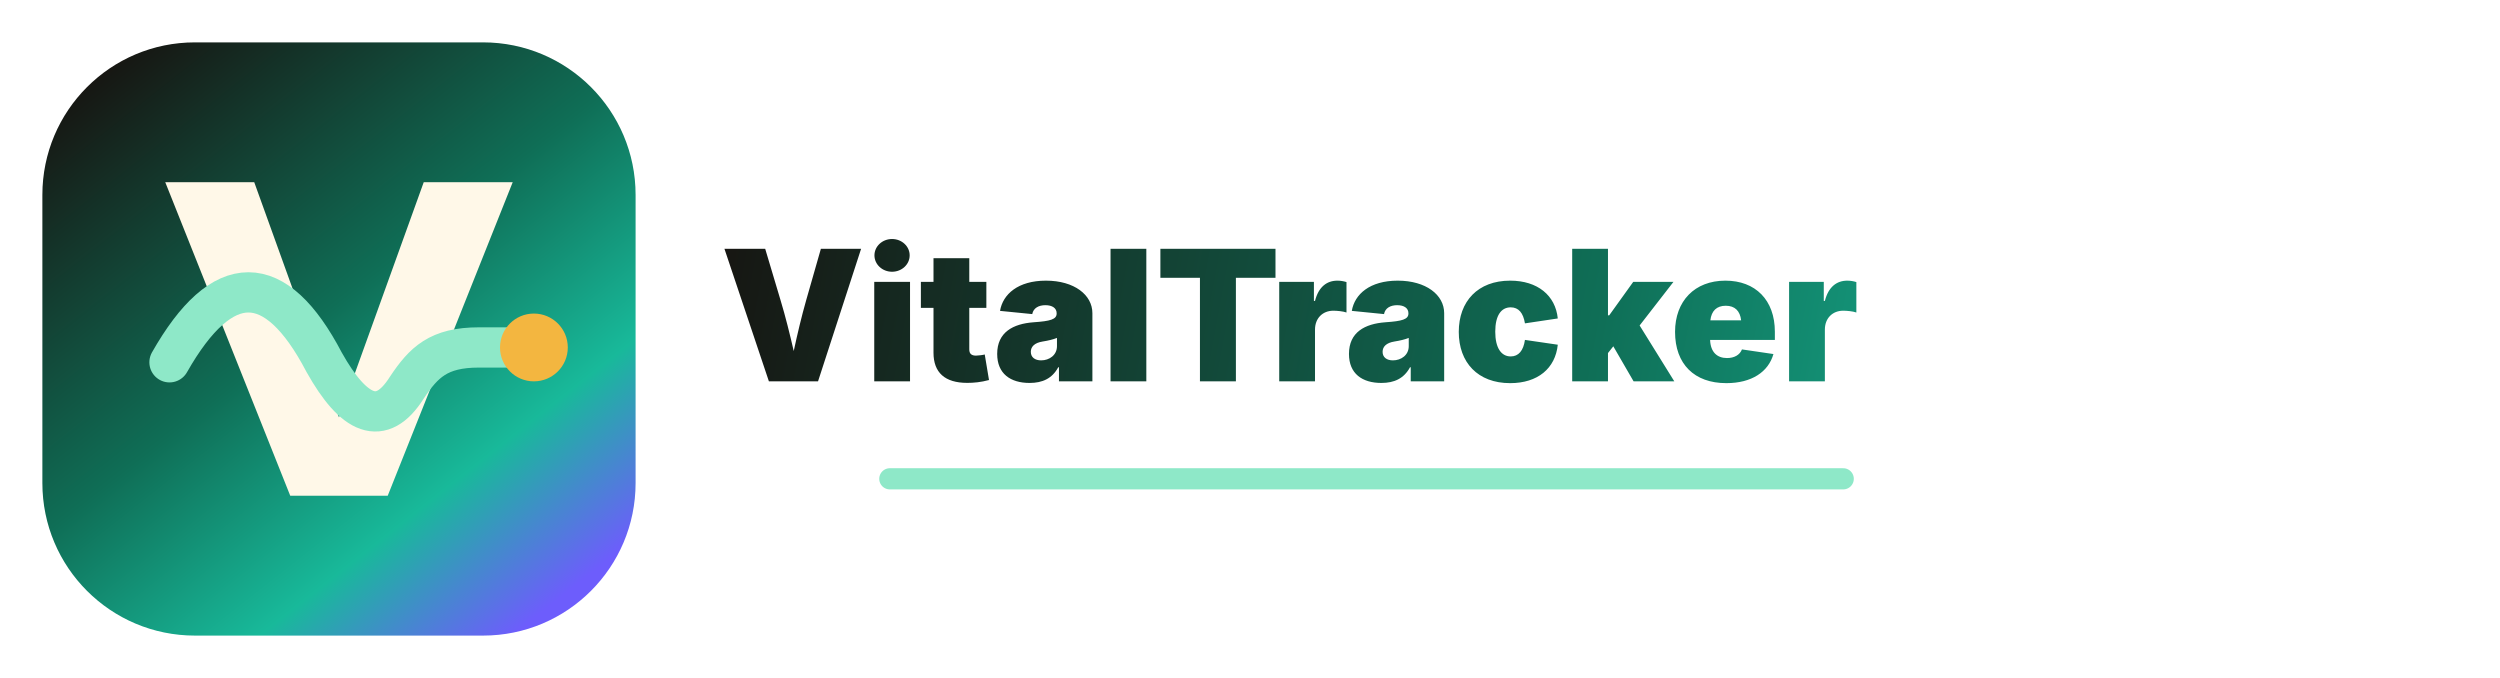
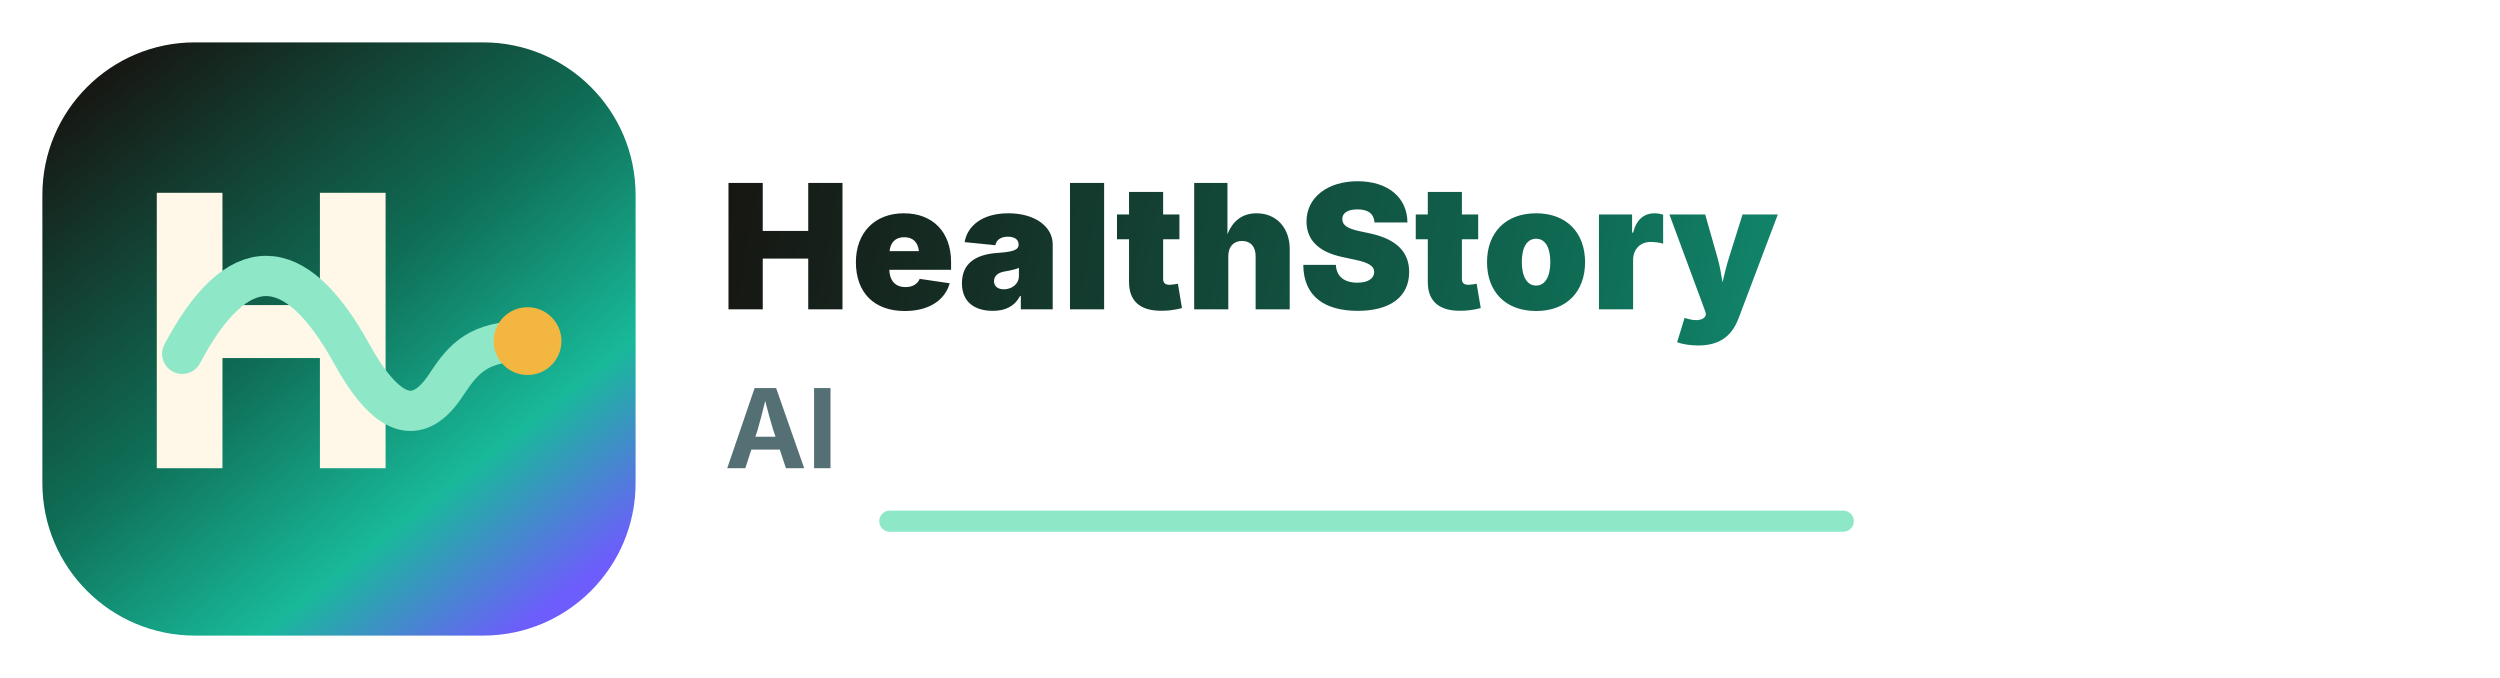
<svg xmlns="http://www.w3.org/2000/svg" viewBox="0 0 1180 320" role="img" aria-labelledby="title desc">
  <defs>
    <linearGradient id="bg" x1="44" y1="28" x2="252" y2="292" gradientUnits="userSpaceOnUse">
      <stop offset="0" stop-color="#17120F" />
      <stop offset=".48" stop-color="#0F6E56" />
      <stop offset=".78" stop-color="#18B99A" />
      <stop offset="1" stop-color="#6D5DFC" />
    </linearGradient>
    <linearGradient id="word" x1="326" y1="94" x2="1008" y2="220" gradientUnits="userSpaceOnUse">
      <stop offset="0" stop-color="#17120F" />
      <stop offset=".62" stop-color="#0F6E56" />
      <stop offset="1" stop-color="#18B99A" />
    </linearGradient>
  </defs>
  <rect x="20" y="20" width="280" height="280" rx="72" fill="url(#bg)" />
-   <path d="M78 86h42l40 111 40-111h42l-59 148h-46L78 86Z" fill="#FFF8E8" />
-   <path d="M80 171c25-44 50-44 73 0 14 25 27 31 39 12 8-12 15-19 34-19h25" fill="none" stroke="#8EE8C8" stroke-width="19" stroke-linecap="round" stroke-linejoin="round" />
-   <circle cx="252" cy="164" r="16" fill="#F3B640" />
-   <text x="340" y="180" fill="url(#word)" font-family="Inter, Arial, sans-serif" font-size="86" font-weight="850">VitalTracker</text>
-   <path d="M420 226h450" stroke="#8EE8C8" stroke-width="10" stroke-linecap="round" />
+   <path d="M74 221V91h31v53h46V91h31v130h-31v-52h-46v52H74Z" fill="#FFF8E8" />
+   <path d="M86 167c26-49 53-49 80 0 16 29 31 36 45 14 8-12 15-20 37-20" fill="none" stroke="#8EE8C8" stroke-width="19" stroke-linecap="round" stroke-linejoin="round" />
+   <circle cx="249" cy="161" r="16" fill="#F3B640" />
+   <text x="340" y="146" fill="url(#word)" font-family="Inter, Arial, sans-serif" font-size="82" font-weight="850">HealthStory</text>
+   <text x="342" y="221" fill="#557074" font-family="Inter, Arial, sans-serif" font-size="52" font-weight="750">AI</text>
+   <path d="M420 246h450" stroke="#8EE8C8" stroke-width="10" stroke-linecap="round" />
</svg>
